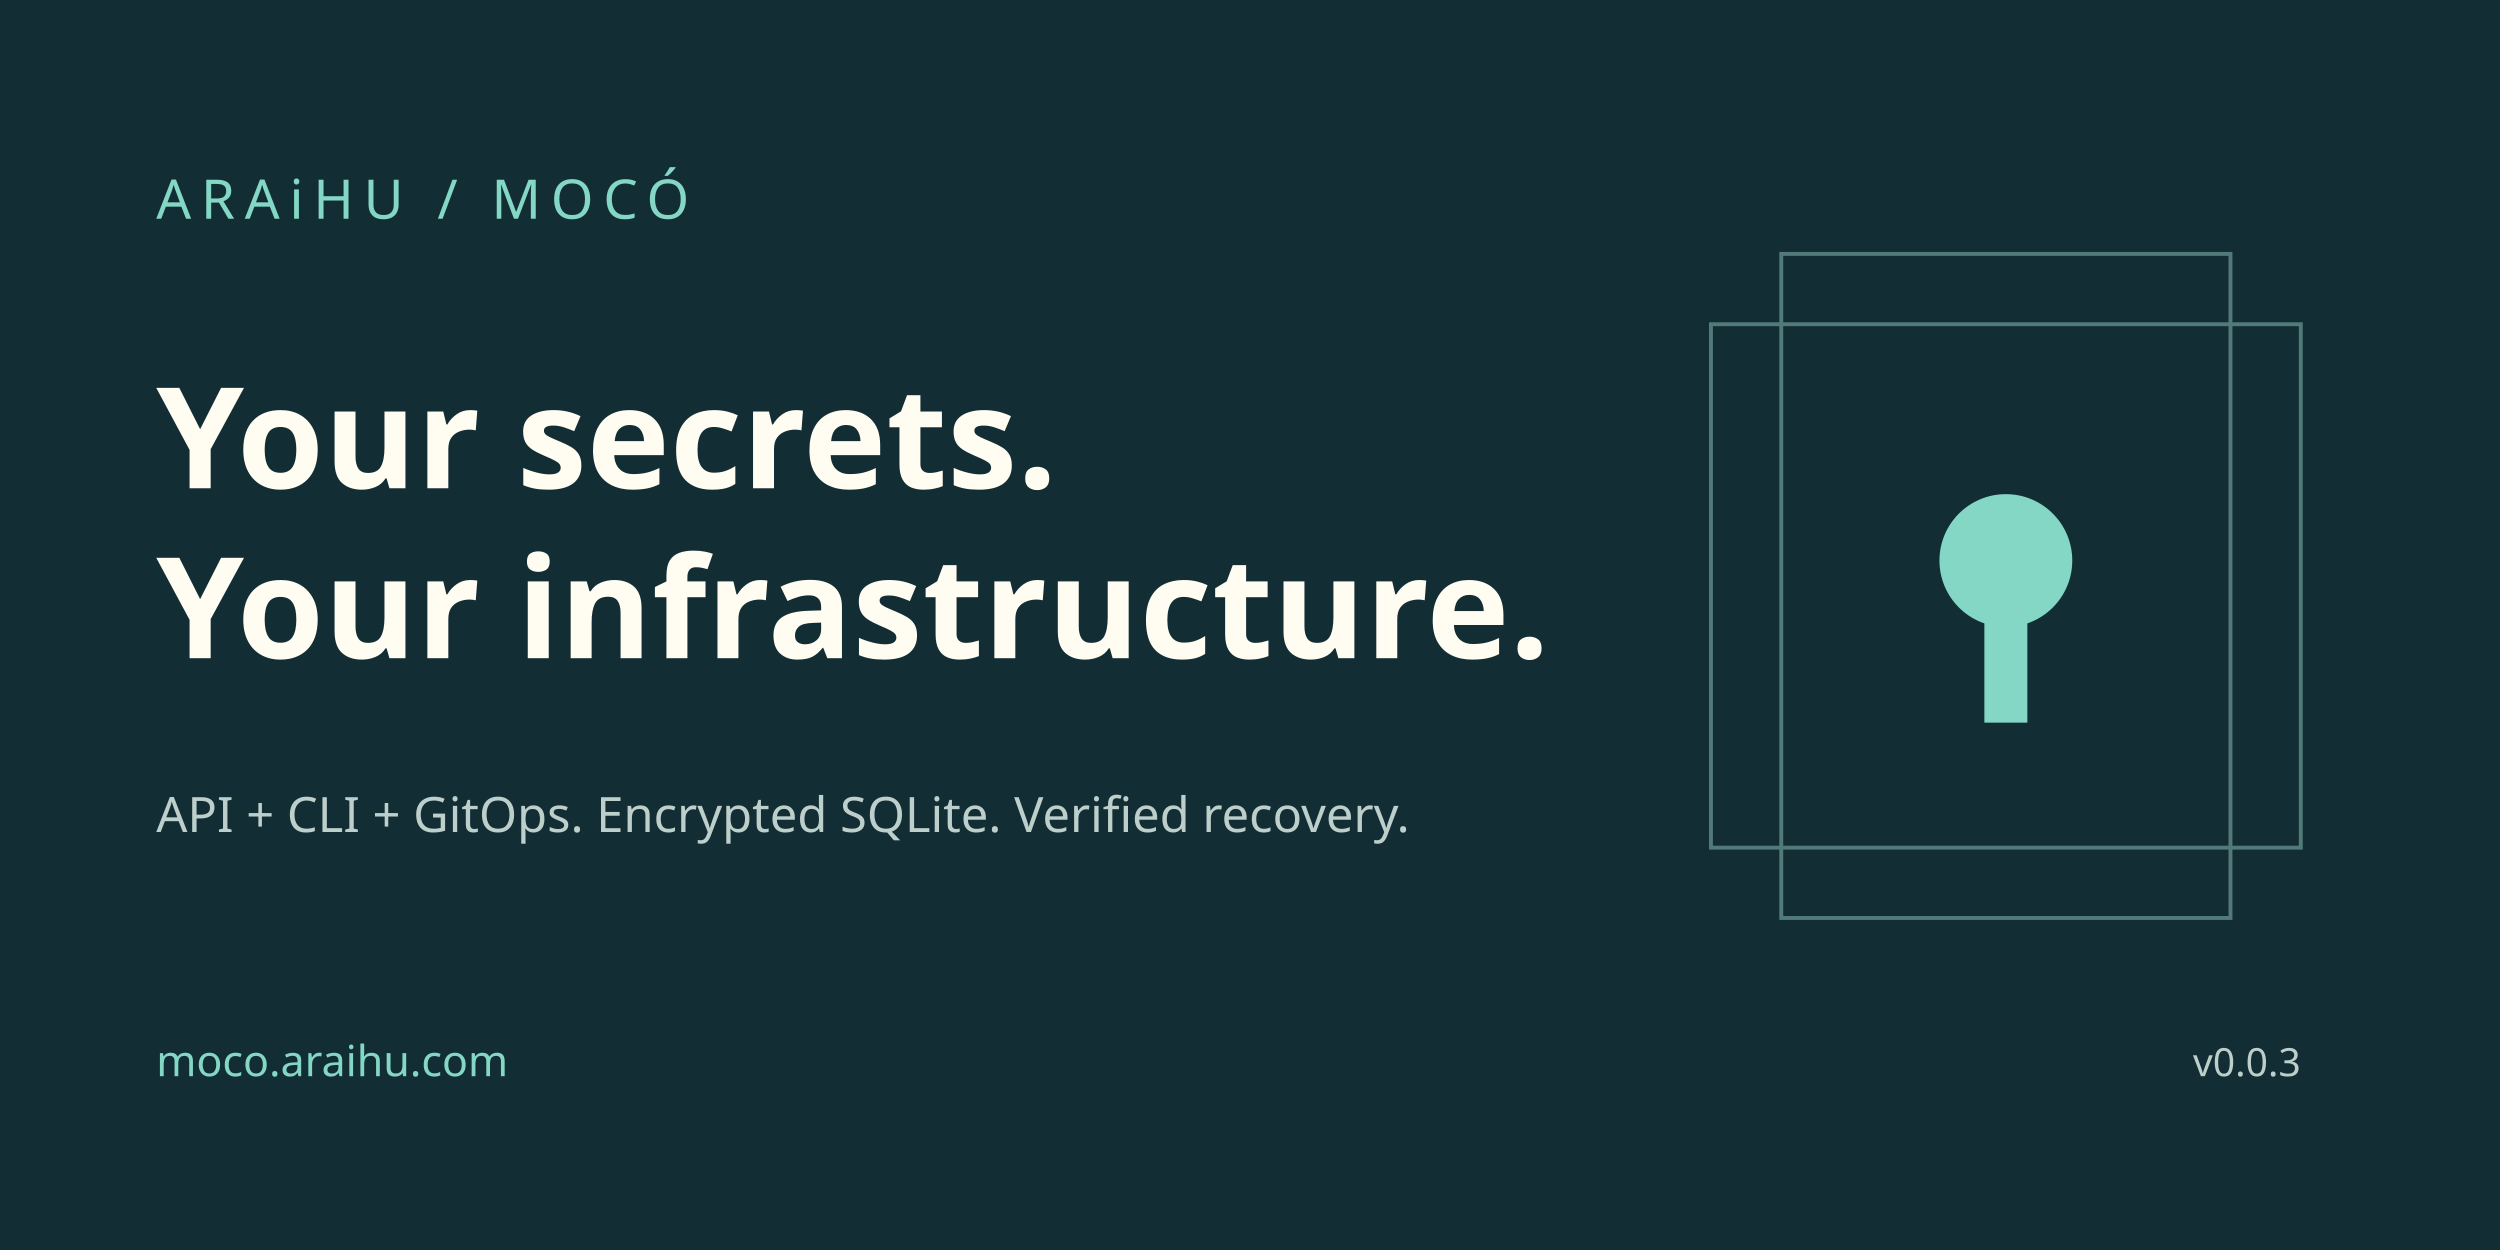
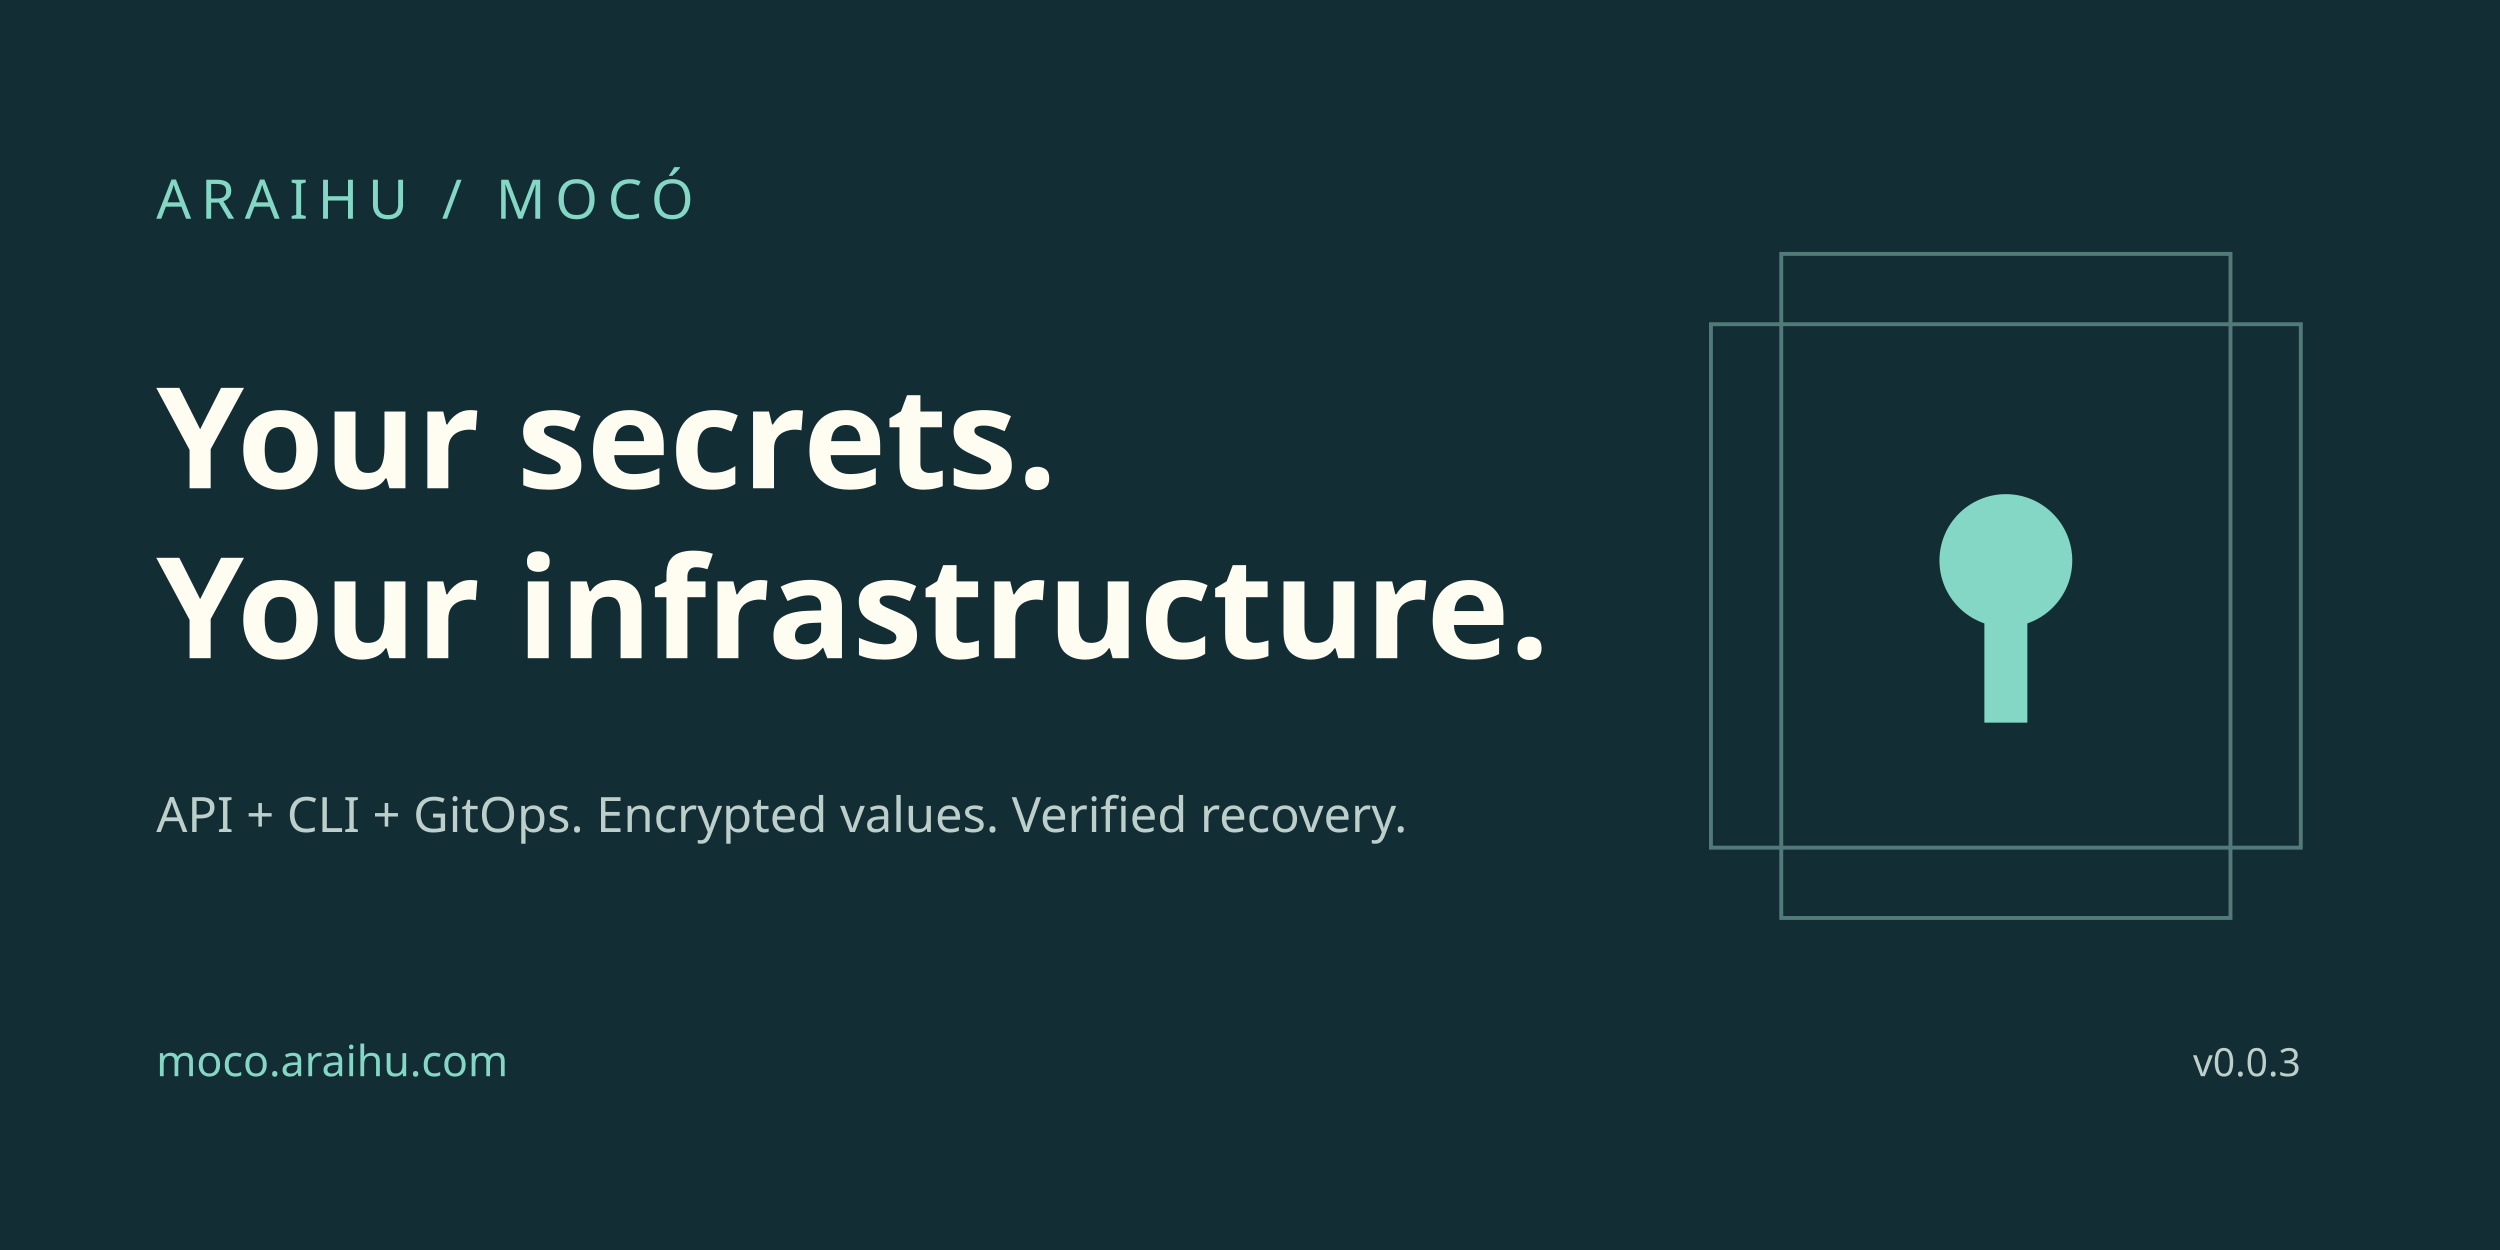
<svg xmlns="http://www.w3.org/2000/svg" width="1280" height="640">
  <rect width="1280" height="640" fill="#132d35" />
  <path d="M912 130h230v340H912zM876 166h302v268H876z" fill="none" stroke="#527a78" stroke-width="2" />
  <circle cx="1027" cy="287" r="34" fill="#83d7c4" />
  <path d="M1027 310v60" stroke="#83d7c4" stroke-width="22" />
  <g font-family="system-ui,sans-serif">
-     <text x="80" y="112" fill="#83d7c4" font-size="28" letter-spacing="5">ARAiHU / MOCÓ</text>
+     <text x="80" y="112" fill="#83d7c4" font-size="28" letter-spacing="5">ARAIHU / MOCÓ</text>
    <text x="80" y="250" fill="#fffdf1" font-size="72" font-weight="700">Your secrets.</text>
    <text x="80" y="337" fill="#fffdf1" font-size="72" font-weight="700">Your infrastructure.</text>
-     <text x="80" y="426" fill="#bdcfca" font-size="25">API + CLI + GitOps. Encrypted SQLite. Verified recovery.</text>
+     <text x="80" y="426" fill="#bdcfca" font-size="25">API + CLI + GitOps. Encrypted values. Verified recovery.</text>
    <text x="80" y="551" fill="#83d7c4" font-size="22">moco.araihu.com</text>
    <text x="1178" y="551" fill="#bdcfca" font-size="20" text-anchor="end">v0.0.3</text>
  </g>
</svg>
